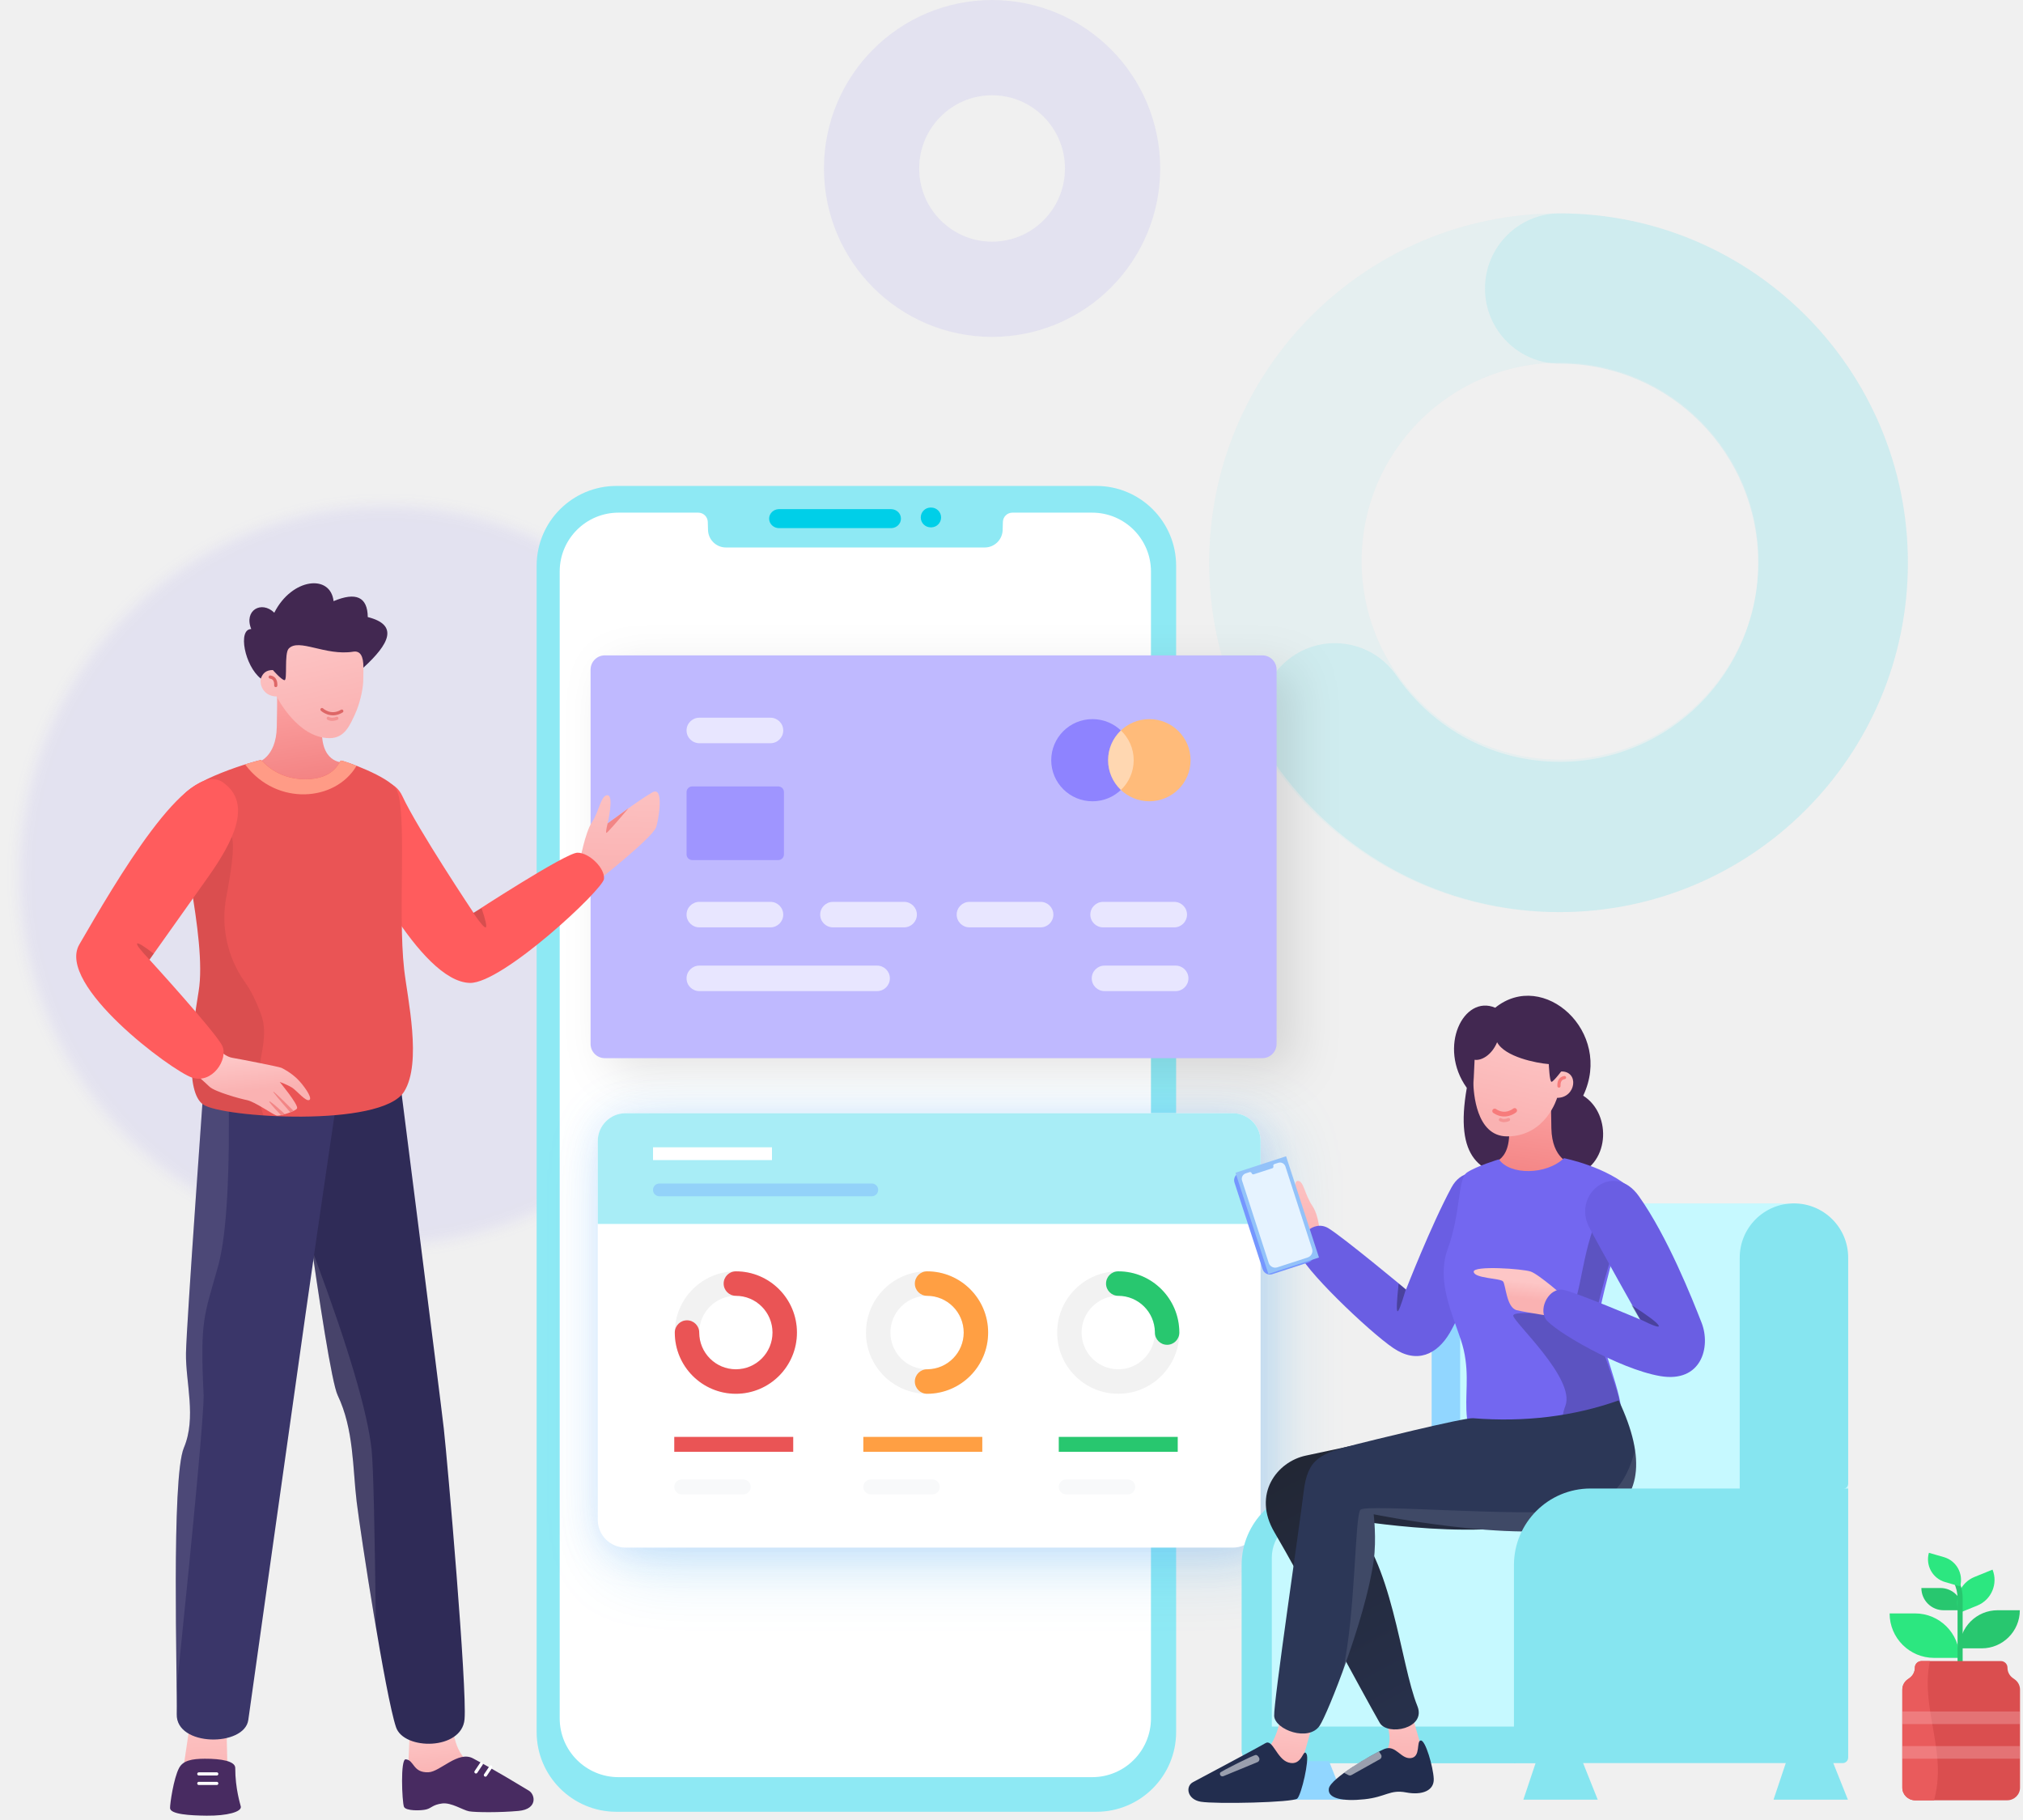
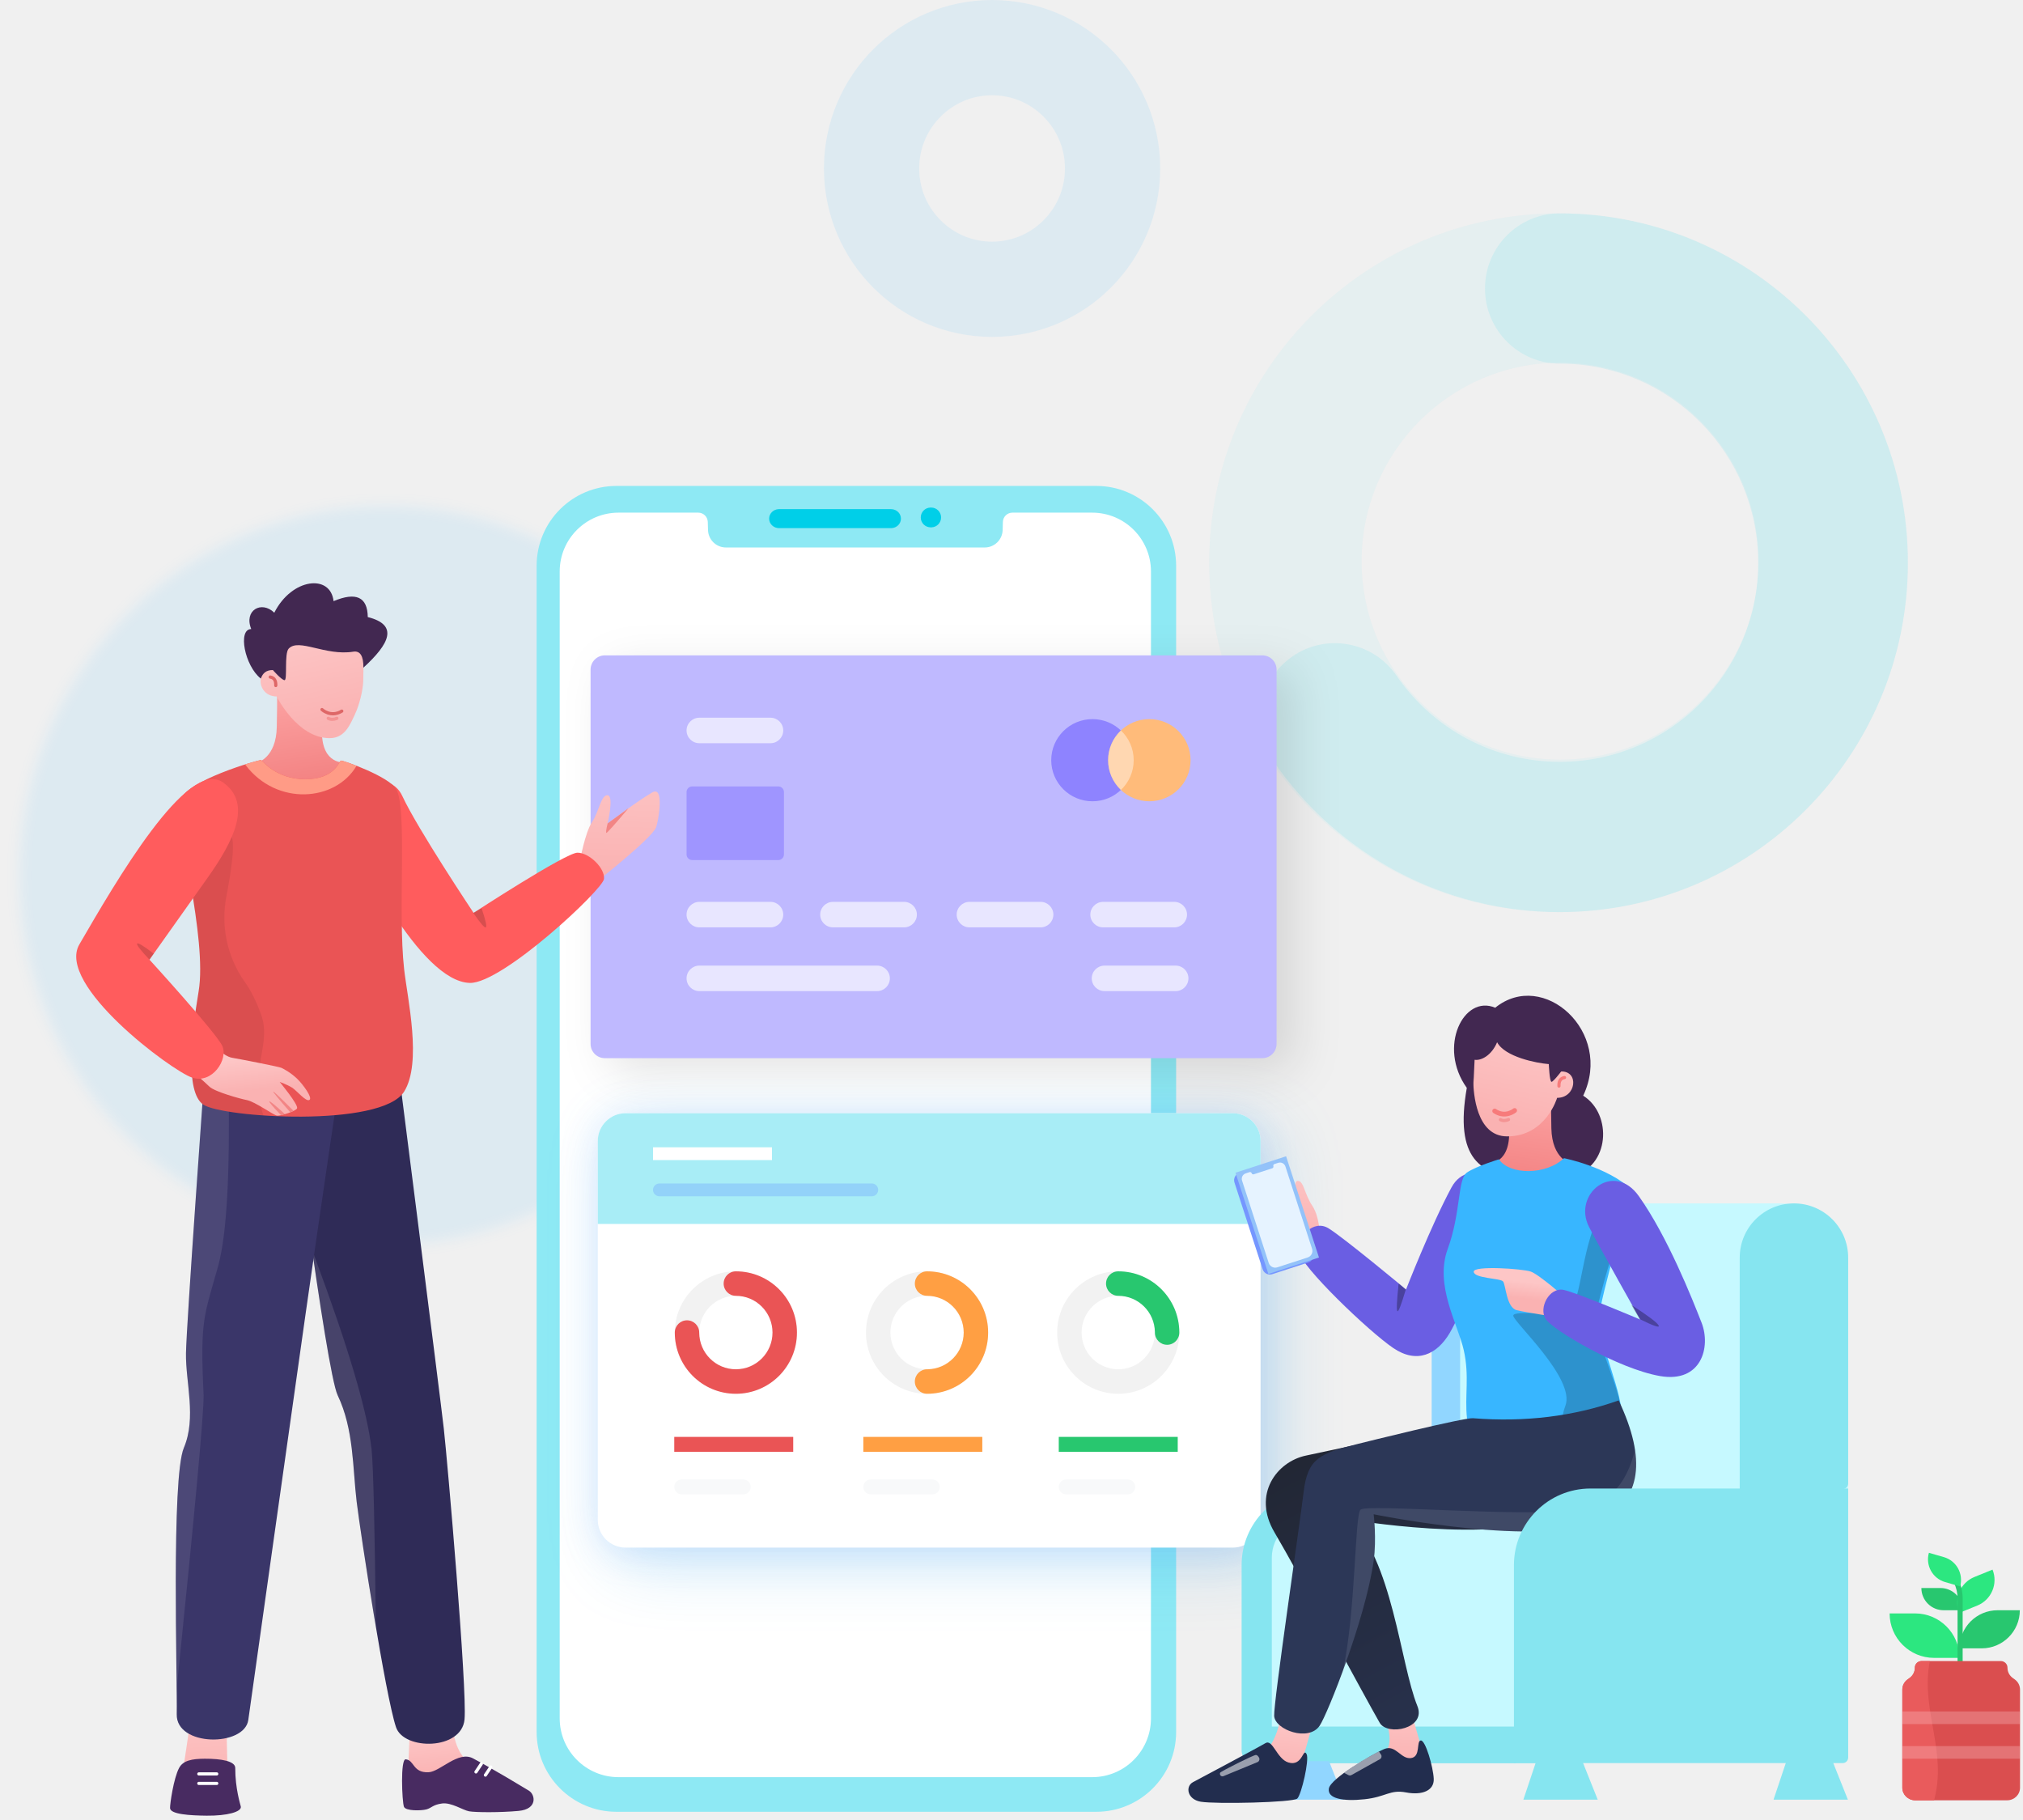
<svg xmlns="http://www.w3.org/2000/svg" xmlns:xlink="http://www.w3.org/1999/xlink" width="637px" height="573px" viewBox="0 0 637 573" version="1.1">
  <defs>
    <filter x="-2.6%" y="-2.6%" width="105.2%" height="105.2%" filterUnits="objectBoundingBox" id="filter-1">
      <feGaussianBlur stdDeviation="2" in="SourceGraphic" />
    </filter>
    <path d="M18.522,0 L43.63,0 C45.253,-7.42242666e-16 46.582,1.291 46.629,2.913 L46.703,5.483 C46.792,8.537 49.293,10.967 52.348,10.967 L133.831,10.967 C136.886,10.967 139.387,8.537 139.476,5.483 L139.55,2.913 C139.597,1.291 140.926,7.42242666e-16 142.549,0 L167.657,0 C177.886,-1.64974968e-14 186.179,8.293 186.179,18.522 L186.179,379.621 C186.179,389.85 177.886,398.143 167.657,398.143 L18.522,398.143 C8.293,398.143 4.01575893e-14,389.85 0,379.621 L0,18.522 C-1.25274242e-15,8.293 8.293,-1.67360005e-15 18.522,0 Z" id="path-2" />
    <path d="M8.757,0 L199.945,0 C204.781,-8.88398904e-16 208.702,3.921 208.702,8.757 L208.702,128.011 C208.702,132.847 204.781,136.768 199.945,136.768 L8.757,136.768 C3.921,136.768 4.14497961e-15,132.847 0,128.011 L0,8.757 C-5.92265936e-16,3.921 3.921,-2.66431478e-15 8.757,0 Z" id="path-4" />
    <filter x="-13.2%" y="-20.1%" width="131.1%" height="147.5%" filterUnits="objectBoundingBox" id="filter-6">
      <feOffset dx="5" dy="5" in="SourceAlpha" result="shadowOffsetOuter1" />
      <feGaussianBlur stdDeviation="10" in="shadowOffsetOuter1" result="shadowBlurOuter1" />
      <feColorMatrix values="0 0 0 0 0.076   0 0 0 0 0.583   0 0 0 0 0.879  0 0 0 0.229 0" type="matrix" in="shadowBlurOuter1" result="shadowMatrixOuter1" />
      <feOffset dx="0" dy="1" in="SourceAlpha" result="shadowOffsetOuter2" />
      <feGaussianBlur stdDeviation="5.5" in="shadowOffsetOuter2" result="shadowBlurOuter2" />
      <feColorMatrix values="0 0 0 0 0.504   0 0 0 0 0.7   0 0 0 0 1  0 0 0 0.234 0" type="matrix" in="shadowBlurOuter2" result="shadowMatrixOuter2" />
      <feMerge>
        <feMergeNode in="shadowMatrixOuter1" />
        <feMergeNode in="shadowMatrixOuter2" />
      </feMerge>
    </filter>
    <path d="M4.477,0 L211.527,0 C214,0 216.004,2.01 216.004,4.489 L216.004,122.332 C216.004,124.811 214,126.821 211.527,126.821 L4.477,126.821 C2.004,126.821 0,124.811 0,122.332 L0,4.489 C0,2.01 2.004,0 4.477,0 Z" id="path-7" />
    <filter x="-8.3%" y="-15.8%" width="122.2%" height="137.8%" filterUnits="objectBoundingBox" id="filter-8">
      <feOffset dx="6" dy="4" in="SourceAlpha" result="shadowOffsetOuter1" />
      <feGaussianBlur stdDeviation="7" in="shadowOffsetOuter1" result="shadowBlurOuter1" />
      <feColorMatrix values="0 0 0 0 0.019   0 0 0 0 0.019   0 0 0 0 0.019  0 0 0 0.11 0" type="matrix" in="shadowBlurOuter1" />
    </filter>
    <linearGradient x1="42.314%" y1="12.634%" x2="50%" y2="69.619%" id="linearGradient-9">
      <stop stop-color="#FDC6C6" offset="0%" />
      <stop stop-color="#FAB2B2" offset="100%" />
    </linearGradient>
    <linearGradient x1="46.204%" y1="-28.186%" x2="50%" y2="91.05%" id="linearGradient-10">
      <stop stop-color="#FDC6C6" offset="0%" />
      <stop stop-color="#FAB2B2" offset="100%" />
    </linearGradient>
    <linearGradient x1="44.814%" y1="-28.186%" x2="62.814%" y2="121.547%" id="linearGradient-11">
      <stop stop-color="#FFAFAF" offset="0%" />
      <stop stop-color="#F07777" offset="100%" />
    </linearGradient>
    <linearGradient x1="31.713%" y1="-6.917%" x2="55.144%" y2="91.235%" id="linearGradient-12">
      <stop stop-color="#FDC6C6" offset="0%" />
      <stop stop-color="#FAB2B2" offset="100%" />
    </linearGradient>
    <linearGradient x1="45.013%" y1="-28.186%" x2="50%" y2="91.05%" id="linearGradient-13">
      <stop stop-color="#FDC6C6" offset="0%" />
      <stop stop-color="#FAB2B2" offset="100%" />
    </linearGradient>
    <linearGradient x1="42.314%" y1="21.163%" x2="50%" y2="65.141%" id="linearGradient-14">
      <stop stop-color="#FDC6C6" offset="0%" />
      <stop stop-color="#FAB2B2" offset="100%" />
    </linearGradient>
    <linearGradient x1="45.136%" y1="-28.186%" x2="62.018%" y2="121.547%" id="linearGradient-15">
      <stop stop-color="#FFAFAF" offset="0%" />
      <stop stop-color="#F07777" offset="100%" />
    </linearGradient>
    <linearGradient x1="31.713%" y1="-6.206%" x2="55.144%" y2="90.72%" id="linearGradient-16">
      <stop stop-color="#FDC6C6" offset="0%" />
      <stop stop-color="#FAB2B2" offset="100%" />
    </linearGradient>
    <linearGradient x1="42.314%" y1="-3.86%" x2="50%" y2="78.278%" id="linearGradient-17">
      <stop stop-color="#FDC6C6" offset="0%" />
      <stop stop-color="#FAB2B2" offset="100%" />
    </linearGradient>
    <linearGradient x1="28.503%" y1="98.643%" x2="77.061%" y2="9.204%" id="linearGradient-18">
      <stop stop-color="#28324F" offset="0%" />
      <stop stop-color="#222735" offset="100%" />
    </linearGradient>
    <linearGradient x1="44.359%" y1="-28.186%" x2="50%" y2="91.05%" id="linearGradient-19">
      <stop stop-color="#FDC6C6" offset="0%" />
      <stop stop-color="#FAB2B2" offset="100%" />
    </linearGradient>
    <linearGradient x1="42.314%" y1="28.062%" x2="50%" y2="61.518%" id="linearGradient-20">
      <stop stop-color="#FDC6C6" offset="0%" />
      <stop stop-color="#FAB2B2" offset="100%" />
    </linearGradient>
    <linearGradient x1="42.314%" y1="8.536%" x2="50%" y2="71.77%" id="linearGradient-21">
      <stop stop-color="#FDC6C6" offset="0%" />
      <stop stop-color="#FAB2B2" offset="100%" />
    </linearGradient>
    <path d="M6.059,0 L31.005,0 C32.17,0 33.115,0.925 33.115,2.067 L33.115,2.126 C33.115,3.388 33.728,4.574 34.767,5.322 L35.413,5.788 C36.451,6.535 37.065,7.722 37.065,8.984 L37.065,39.872 C37.065,42.063 35.251,43.839 33.014,43.839 L4.051,43.839 C1.814,43.839 1.86636192e-13,42.063 1.86636192e-13,39.872 L1.86636192e-13,8.984 C1.86636192e-13,7.722 0.613,6.535 1.651,5.788 L2.298,5.322 C3.267,4.624 3.866,3.544 3.941,2.377 L3.95,2.067 C3.95,0.925 4.894,0 6.059,0 Z" id="path-22" />
  </defs>
  <g id="📝-Pages-New" stroke="none" stroke-width="1" fill="none" fill-rule="evenodd">
    <g id="Reset-Password" transform="translate(-139, -246)">
      <g id="Illustration" transform="translate(145, 261)">
        <g id="Shape">
-           <ellipse id="Oval" fill="#7367F0" opacity="0.1" filter="url(#filter-1)" cx="115.531" cy="260.607" rx="115.531" ry="116.393" />
+           <ellipse id="Oval" fill="#38b6ff" opacity="0.1" filter="url(#filter-1)" cx="115.531" cy="260.607" rx="115.531" ry="116.393" />
          <path d="M484.75,52.185 C423.999,52.185 374.75,101.434 374.75,162.185 C374.75,222.937 423.999,272.185 484.75,272.185 C545.501,272.185 594.75,222.937 594.75,162.185 C594.75,101.434 545.501,52.185 484.75,52.185 Z M485.25,99.185 C519.768,99.185 547.75,127.167 547.75,161.685 C547.75,196.203 519.768,224.185 485.25,224.185 C450.732,224.185 422.75,196.203 422.75,161.685 C422.75,127.167 450.732,99.185 485.25,99.185 Z" id="Oval" fill="#00CFE8" fill-rule="nonzero" opacity="0.05" />
-           <ellipse id="Oval" stroke="#7367F0" stroke-width="30" opacity="0.1" cx="306.383" cy="38.041" rx="37.944" ry="38.041" />
+           <ellipse id="Oval" stroke="#38b6ff" stroke-width="30" opacity="0.1" cx="306.383" cy="38.041" rx="37.944" ry="38.041" />
          <path d="M485.165,52.185 C545.687,52.185 594.75,101.434 594.75,162.185 C594.75,222.937 545.687,272.185 485.165,272.185 C448.704,272.185 415.237,254.153 394.923,224.605 C387.53,213.852 390.221,199.12 400.933,191.699 C411.538,184.353 426.029,186.927 433.491,197.412 L433.715,197.733 C445.321,214.614 464.362,224.873 485.165,224.873 C519.656,224.873 547.617,196.807 547.617,162.185 C547.617,127.91 520.213,100.059 486.198,99.505 L485.165,99.497 C472.15,99.497 461.598,88.906 461.598,75.841 C461.598,62.776 472.15,52.185 485.165,52.185 Z" id="Path" fill="#00CFE8" fill-rule="nonzero" opacity="0.1" />
        </g>
        <g id="Mobile-Banking-App" transform="translate(18, 138)">
          <g id="Phone3" transform="translate(144.9749, 0)">
            <path d="M25.137,0 L176.227,0 C190.109,-1.13278991e-14 201.364,11.254 201.364,25.137 L201.364,392.323 C201.364,406.206 190.109,417.46 176.227,417.46 L25.137,417.46 C11.254,417.46 -2.31133716e-14,406.206 -2.83662357e-14,392.323 L-2.83662357e-14,25.137 C-2.65136725e-14,11.254 11.254,6.10293932e-15 25.137,0 Z" id="Rectangle" fill="#8EE9F4" />
            <g id="Group-48" transform="translate(7.262298, 8.412419)">
              <mask id="mask-3" fill="white">
                <use xlink:href="#path-2" />
              </mask>
              <use id="Rectangle" fill="#FFFFFF" xlink:href="#path-2" />
              <ellipse id="Oval" fill-opacity="0.549" fill="#E97EFF" mask="url(#mask-3)" cx="70.585" cy="242.325" rx="15.969" ry="15.951" />
              <path d="M27.913,68.354 L159.667,68.354 C162.558,68.354 164.901,70.698 164.901,73.588 C164.901,76.479 162.558,78.822 159.667,78.822 L27.913,78.822 C25.023,78.822 22.679,76.479 22.679,73.588 C22.679,70.698 25.023,68.354 27.913,68.354 Z" id="Rectangle" fill-opacity="0.549" fill="#E97EFF" mask="url(#mask-3)" />
            </g>
            <path d="M111.597,7.308 C113.319,7.308 114.715,8.647 114.715,10.299 C114.715,11.914 113.38,13.231 111.711,13.288 L111.597,13.29 L76.329,13.29 C74.607,13.29 73.211,11.951 73.211,10.299 C73.211,8.684 74.546,7.368 76.215,7.31 L76.329,7.308 L111.597,7.308 Z" id="Path" fill="#00CFE8" fill-rule="nonzero" />
            <path d="M124.236,6.81 C125.958,6.81 127.355,8.205 127.355,9.925 C127.355,11.608 126.02,12.979 124.35,13.039 L124.236,13.041 L124.072,13.041 C122.35,13.041 120.953,11.646 120.953,9.925 C120.953,8.243 122.288,6.872 123.958,6.812 L124.072,6.81 L124.236,6.81 Z" id="Path" fill="#00CFE8" fill-rule="nonzero" />
          </g>
          <g id="BoardPieChart" transform="translate(164.2294, 197.5135)">
            <mask id="mask-5" fill="white">
              <use xlink:href="#path-4" />
            </mask>
            <g id="Rectangle">
              <use fill="black" fill-opacity="1" filter="url(#filter-6)" xlink:href="#path-4" />
              <use fill="#FFFFFF" fill-rule="evenodd" xlink:href="#path-4" />
            </g>
            <polygon id="Rectangle" fill="#A8EDF6" mask="url(#mask-5)" points="-4.682 -5.363 214.053 -5.363 214.053 34.862 -4.682 34.862" />
            <path d="M19.403,22.124 L86.286,22.124 C87.396,22.124 88.297,23.025 88.297,24.135 C88.297,25.246 87.396,26.147 86.286,26.147 L19.403,26.147 C18.292,26.147 17.392,25.246 17.392,24.135 C17.392,23.025 18.292,22.124 19.403,22.124 Z" id="Rectangle" fill="#6FA3FF" opacity="0.366" mask="url(#mask-5)" />
            <rect id="Rectangle" fill="#FFFFFF" mask="url(#mask-5)" x="17.392" y="10.727" width="37.459" height="4.023" />
            <rect id="Rectangle" fill="#EA5455" mask="url(#mask-5)" x="24.081" y="101.905" width="37.459" height="4.693" />
            <path d="M26.427,115.314 L45.815,115.314 C47.111,115.314 48.162,116.365 48.162,117.66 C48.162,118.956 47.111,120.007 45.815,120.007 L26.427,120.007 C25.132,120.007 24.081,118.956 24.081,117.66 C24.081,116.365 25.132,115.314 26.427,115.314 Z" id="Rectangle" fill="#F8F9FA" mask="url(#mask-5)" />
            <rect id="Rectangle" fill="#FF9F43" fill-rule="nonzero" mask="url(#mask-5)" x="83.615" y="101.905" width="37.459" height="4.693" />
            <path d="M85.961,115.314 L105.349,115.314 C106.645,115.314 107.695,116.365 107.695,117.66 C107.695,118.956 106.645,120.007 105.349,120.007 L85.961,120.007 C84.665,120.007 83.615,118.956 83.615,117.66 C83.615,116.365 84.665,115.314 85.961,115.314 Z" id="Rectangle" fill="#F8F9FA" mask="url(#mask-5)" />
            <rect id="Rectangle" fill="#28C76F" mask="url(#mask-5)" x="145.155" y="101.905" width="37.459" height="4.693" />
            <path d="M147.501,115.314 L166.889,115.314 C168.185,115.314 169.236,116.365 169.236,117.66 C169.236,118.956 168.185,120.007 166.889,120.007 L147.501,120.007 C146.205,120.007 145.155,118.956 145.155,117.66 C145.155,116.365 146.205,115.314 147.501,115.314 Z" id="Rectangle" fill="#F8F9FA" mask="url(#mask-5)" />
            <g id="Group-37" mask="url(#mask-5)">
              <g transform="translate(24.08098, 52.96396)" id="Group-5">
                <g transform="translate(0.167229, 0.167607)" />
              </g>
            </g>
            <g id="Group-3" mask="url(#mask-5)">
              <g transform="translate(144.6531, 49.77942)">
                <path d="M19.231,38.55 C29.853,38.55 38.463,29.92 38.463,19.275 C38.463,8.63 29.853,0 19.231,0 C8.61,0 0,8.63 0,19.275 C0,29.92 8.61,38.55 19.231,38.55 Z M19.231,30.84 C12.859,30.84 7.693,25.662 7.693,19.275 C7.693,12.888 12.859,7.71 19.231,7.71 C25.604,7.71 30.77,12.888 30.77,19.275 C30.77,25.662 25.604,30.84 19.231,30.84 Z" id="Oval" fill="#F2F2F2" />
                <path d="M38.463,19.275 C38.463,8.63 29.853,0 19.231,0 C17.107,0 15.385,1.726 15.385,3.855 C15.385,5.984 17.107,7.71 19.231,7.71 C25.532,7.71 30.653,12.771 30.768,19.058 L30.77,19.275 C30.77,21.404 32.492,23.13 34.616,23.13 C36.741,23.13 38.463,21.404 38.463,19.275 Z" id="Path" fill="#28C76F" />
              </g>
            </g>
            <g id="Group-4" mask="url(#mask-5)">
              <g transform="translate(84.45066, 49.77942)">
                <path d="M19.231,38.55 C29.853,38.55 38.463,29.92 38.463,19.275 C38.463,8.63 29.853,0 19.231,0 C8.61,0 0,8.63 0,19.275 C0,29.92 8.61,38.55 19.231,38.55 Z M19.231,30.84 C12.859,30.84 7.693,25.662 7.693,19.275 C7.693,12.888 12.859,7.71 19.231,7.71 C25.604,7.71 30.77,12.888 30.77,19.275 C30.77,25.662 25.604,30.84 19.231,30.84 Z" id="Oval" fill="#F2F2F2" fill-rule="evenodd" />
                <path d="M19.231,38.55 C29.853,38.55 38.463,29.92 38.463,19.275 C38.463,8.63 29.853,0 19.231,0 C17.107,0 15.385,1.726 15.385,3.855 C15.385,5.984 17.107,7.71 19.231,7.71 C25.604,7.71 30.77,12.888 30.77,19.275 C30.77,25.589 25.721,30.722 19.448,30.838 L19.231,30.84 C17.107,30.84 15.385,32.566 15.385,34.695 C15.385,36.824 17.107,38.55 19.231,38.55 Z" id="Path" fill="#FF9F43" fill-rule="nonzero" />
              </g>
            </g>
            <g id="Group-6" mask="url(#mask-5)">
              <g transform="translate(24.24821, 49.77942)">
                <path d="M19.231,38.55 C29.853,38.55 38.463,29.92 38.463,19.275 C38.463,8.63 29.853,0 19.231,0 C8.61,0 0,8.63 0,19.275 C0,29.92 8.61,38.55 19.231,38.55 Z M19.231,30.84 C12.859,30.84 7.693,25.662 7.693,19.275 C7.693,12.888 12.859,7.71 19.231,7.71 C25.604,7.71 30.77,12.888 30.77,19.275 C30.77,25.662 25.604,30.84 19.231,30.84 Z" id="Oval" fill="#F2F2F2" />
                <path d="M0,19.275 C0,29.92 8.61,38.55 19.231,38.55 C29.853,38.55 38.463,29.92 38.463,19.275 C38.463,8.63 29.853,0 19.231,0 C17.107,0 15.385,1.726 15.385,3.855 C15.385,5.984 17.107,7.71 19.231,7.71 C25.604,7.71 30.77,12.888 30.77,19.275 C30.77,25.662 25.604,30.84 19.231,30.84 C12.859,30.84 7.693,25.662 7.693,19.275 C7.693,17.146 5.971,15.42 3.846,15.42 C1.722,15.42 0,17.146 0,19.275 Z" id="Path" fill="#EA5455" />
              </g>
            </g>
          </g>
          <g id="VisaCard2" transform="translate(161.9642, 53.35135)">
            <g id="Rectangle">
              <use fill="black" fill-opacity="1" filter="url(#filter-8)" xlink:href="#path-7" />
              <use fill="#BFB9FF" fill-rule="evenodd" xlink:href="#path-7" />
            </g>
            <g id="Group-46" transform="translate(30.2182, 18.95627)">
              <g id="Group-45" transform="translate(0, 1.115074)">
                <g id="Group-43" transform="translate(114.8291, 0)">
                  <ellipse id="Oval" fill="#8E83FF" cx="12.983" cy="12.935" rx="12.983" ry="12.935" />
                  <ellipse id="Oval-Copy-10" fill="#FFBB7A" cx="30.89" cy="12.935" rx="12.983" ry="12.935" />
                  <path d="M21.819,3.681 L21.938,3.57 C24.419,5.926 25.965,9.25 25.965,12.935 C25.965,16.619 24.419,19.944 21.938,22.3 C19.454,19.945 17.907,16.62 17.907,12.935 C17.907,9.308 19.405,6.03 21.819,3.681 L21.938,3.57 L21.819,3.681 Z" id="Path" fill-opacity="0.416" fill="#FFFFFF" />
                </g>
                <path d="M1.791,21.186 L28.875,21.186 C29.864,21.186 30.666,21.985 30.666,22.971 L30.666,42.596 C30.666,43.581 29.864,44.38 28.875,44.38 L1.791,44.38 C0.802,44.38 4.97021279e-14,43.581 4.97021279e-14,42.596 L4.97021279e-14,22.971 C4.97021279e-14,21.985 0.802,21.186 1.791,21.186 Z" id="Rectangle" fill="#9F95FF" />
              </g>
              <g id="Group-44" transform="translate(0, 0.669045)" fill="#FFFFFF" fill-opacity="0.647">
                <path d="M4.029,57.984 L26.413,57.984 C28.638,57.984 30.442,59.781 30.442,61.998 C30.442,64.215 28.638,66.012 26.413,66.012 L4.029,66.012 C1.804,66.012 -1.03380426e-13,64.215 -1.03380426e-13,61.998 C-1.03380426e-13,59.781 1.804,57.984 4.029,57.984 Z" id="Rectangle" />
                <path d="M4.029,78.055 L59.989,78.055 C62.214,78.055 64.018,79.852 64.018,82.069 C64.018,84.286 62.214,86.084 59.989,86.084 L4.029,86.084 C1.804,86.084 -9.94042559e-14,84.286 -9.94042559e-14,82.069 C-9.94042559e-14,79.852 1.804,78.055 4.029,78.055 Z" id="Rectangle" />
                <path d="M131.617,78.055 L154.001,78.055 C156.226,78.055 158.03,79.852 158.03,82.069 C158.03,84.286 156.226,86.084 154.001,86.084 L131.617,86.084 C129.392,86.084 127.588,84.286 127.588,82.069 C127.588,79.852 129.392,78.055 131.617,78.055 Z" id="Rectangle" />
                <path d="M4.029,0 L26.413,0 C28.638,0 30.442,1.797 30.442,4.014 C30.442,6.231 28.638,8.029 26.413,8.029 L4.029,8.029 C1.804,8.029 0,6.231 0,4.014 C0,1.797 1.804,0 4.029,0 Z" id="Rectangle" />
                <path d="M46.111,57.984 L68.495,57.984 C70.72,57.984 72.524,59.781 72.524,61.998 C72.524,64.215 70.72,66.012 68.495,66.012 L46.111,66.012 C43.886,66.012 42.082,64.215 42.082,61.998 C42.082,59.781 43.886,57.984 46.111,57.984 Z" id="Rectangle-Copy-38" />
                <path d="M89.088,57.984 L111.472,57.984 C113.697,57.984 115.501,59.781 115.501,61.998 C115.501,64.215 113.697,66.012 111.472,66.012 L89.088,66.012 C86.863,66.012 85.059,64.215 85.059,61.998 C85.059,59.781 86.863,57.984 89.088,57.984 Z" id="Rectangle-Copy-39" />
                <path d="M131.169,57.984 L153.553,57.984 C155.778,57.984 157.582,59.781 157.582,61.998 C157.582,64.215 155.778,66.012 153.553,66.012 L131.169,66.012 C128.944,66.012 127.14,64.215 127.14,61.998 C127.14,59.781 128.944,57.984 131.169,57.984 Z" id="Rectangle-Copy-40" />
              </g>
            </g>
          </g>
          <g id="Men1.1" transform="translate(0, 30.64865)">
            <g id="LLeg" transform="translate(66.42274, 149.2404)">
              <path d="M52.059,209.111 C52.059,209.111 51.905,218.968 57.959,222.469 C64.011,225.97 73.389,232.476 73.389,232.476 L37.714,233.685 L38.731,209.022 L52.059,209.111 Z" id="Path" fill="url(#linearGradient-9)" />
              <path d="M37.338,221.046 C40.097,221.331 39.494,225.321 44.5,225.127 C48.147,224.985 53.835,218.259 58.514,220.75 C65.656,224.553 74.03,229.681 76.084,230.902 C78.137,232.123 78.948,236.729 72.881,237.294 C67.078,237.835 59.246,237.775 57.284,237.417 C55.322,237.06 51.682,234.557 48.754,234.957 C45.826,235.358 45.493,236.367 43.857,236.814 C42.22,237.261 37.281,237.358 36.769,235.979 C36.181,234.397 35.592,220.867 37.338,221.046 Z" id="Path" fill="#482B61" />
              <path d="M34.573,-1.98621069e-14 C34.573,-1.98621069e-14 48.182,106.815 49.32,116.917 C50.457,127.019 56.705,198.882 55.85,208.467 C54.979,218.229 36.717,218.282 34.267,210.917 C30.914,200.835 23.162,150.452 21.88,139.93 C20.598,129.409 21.048,117.194 15.896,106.42 C12.207,98.707 -3.4583696e-14,2.739 -3.4583696e-14,2.739 L34.573,-1.98621069e-14 Z" id="Path" fill="#2F2B57" />
              <path d="M26.574,123.435 L26.623,123.915 C27.142,129.495 27.578,147.976 27.929,179.36 L27.146,174.673 C24.689,159.809 22.508,145.085 21.88,139.93 C20.625,129.628 21.03,117.702 16.211,107.095 L15.896,106.42 C14.272,103.026 10.999,82.537 7.842,60.658 L8.834,63.312 C19.372,91.653 25.286,111.695 26.574,123.435 Z" id="Path" fill-opacity="0.192" fill="#FFFFFF" opacity="0.591" />
              <line x1="61.152" y1="222.465" x2="59.445" y2="225.018" id="Path-10" stroke="#FFFFFF" stroke-linecap="round" />
              <line x1="64.132" y1="223.463" x2="62.425" y2="226.017" id="Path-10" stroke="#FFFFFF" stroke-linecap="round" />
            </g>
            <g id="RLeg" transform="translate(29.16793, 151.8545)">
              <polygon id="Path" fill="url(#linearGradient-10)" points="6.418 208.758 3.226 230.314 18.657 230.236 18.152 208.357" />
              <path d="M0.382,233.802 C0.331,232.544 1.502,224.387 3.226,221.157 C4.476,218.814 7.249,218.265 11.306,218.249 C16.539,218.229 20.913,219.02 20.907,221.157 C20.888,227.696 22.546,232.725 22.658,233.299 C22.985,234.985 18.305,236.243 11.912,236.179 C6.679,236.127 0.463,235.763 0.382,233.802 Z" id="Path" fill="#482B61" />
              <path d="M54.336,0.893 C54.336,0.893 47.26,48.566 42.978,78.73 C38.769,108.37 26.305,196.782 25.018,206.037 C23.835,214.533 2.254,214.533 2.481,204.243 C2.708,193.953 0.71,129.832 4.728,120.338 C8.747,110.844 5.248,99.795 5.394,90.573 C5.541,81.35 11.32,1.509 11.32,1.509 L54.336,0.893 Z" id="Path" fill="#3A3669" />
              <path d="M15.629,62.713 L15.291,63.94 C11.194,78.66 9.78,79.986 10.941,103.464 L10.953,103.941 C10.994,109.848 8.185,140.414 2.526,195.639 L2.5,192.206 C2.302,169.677 1.472,128.942 4.626,120.593 L4.728,120.338 C8.747,110.844 5.248,99.795 5.394,90.573 C5.541,81.35 11.32,1.509 11.32,1.509 L18.702,1.403 L18.778,5.06 C19.309,33.622 18.259,52.84 15.629,62.713 L15.629,62.713 Z" id="Path" fill-opacity="0.192" fill="#FFFFFF" opacity="0.462" />
              <line x1="9.436" y1="223.03" x2="15.085" y2="223.03" id="Path-9" stroke="#FFFFFF" stroke-linecap="round" />
              <line x1="9.436" y1="226.025" x2="15.085" y2="226.025" id="Path-9" stroke="#FFFFFF" stroke-linecap="round" />
            </g>
            <g id="Head" transform="translate(52.24105, 0)">
              <path d="M4.794,56.429 C4.794,56.429 10.705,55.035 10.91,45.3 C11.115,35.565 10.971,32.243 10.971,32.243 L24.985,32.006 C24.985,32.006 25.127,42.855 25.129,46.78 C25.134,57.319 32.441,56.429 32.441,56.429 C32.441,56.429 30.922,64.975 19.124,65.642 C9.913,66.163 4.794,56.429 4.794,56.429 Z" id="Path" fill="url(#linearGradient-11)" />
              <g id="Head1" transform="translate(0.582624, 0)">
                <path d="M9.102,27.322 C3.294,27.096 4.241,35.642 10.275,35.63 C10.275,35.63 16.759,48.735 26.94,48.769 C31.844,48.785 33.445,44.395 34.915,41.313 C36.385,38.231 37.464,33.621 37.554,30.798 C37.65,27.789 37.662,17.901 37.662,17.901 L8.876,17.888 L9.102,27.322 Z" id="Path" fill="url(#linearGradient-12)" />
                <path d="M26.53,42.666 C27.446,43.052 28.464,42.826 29.223,42.382" id="Path" stroke="#F49494" stroke-linecap="round" transform="translate(27.87652, 42.62291) rotate(6) translate(-27.87652, -42.62291) " />
                <path d="M9.682,32.344 C10.049,31.021 9.888,29.867 8.582,29.341" id="Path-8" stroke="#DE6767" stroke-linecap="round" transform="translate(9.217431, 30.84216) rotate(-13) translate(-9.217431, -30.84216) " />
                <path d="M9.102,27.322 C9.102,27.322 11.773,30.42 12.76,30.506 C13.749,30.591 12.623,22.12 14.078,20.577 C17.274,17.186 25.626,22.948 34.408,21.541 C36.578,21.193 37.643,22.873 37.604,26.579 C45.814,19.055 48.791,13.119 38.98,10.64 C38.901,4.271 35.256,2.673 28.208,5.627 C27.266,-2.976 15.088,-1.677 9.544,9.267 C5.532,5.344 -0.108,8.511 2.286,14.415 C-2.035,14.415 0.217,26.024 5.308,30.011 C5.916,28.269 7.026,27.322 9.102,27.322 Z" id="Path" fill="#422851" />
                <path d="M24.764,38.962 C24.764,38.962 26.759,42.204 30.664,41.045" id="Path" stroke="#DE6767" stroke-linecap="round" transform="translate(27.71392, 40.12866) rotate(-15) translate(-27.71392, -40.12866) " />
              </g>
            </g>
            <g id="LArm" transform="translate(85.16583, 62.32707)">
              <g id="Group-3" transform="translate(85.96644, 17.48897) rotate(4) translate(-85.96644, -17.48897) translate(73.96644, 2.488965)">
                <path d="M-7.94013428e-14,23.728 C-7.94013428e-14,23.728 1.014,14.395 2.982,11.012 C4.949,7.628 5.209,2.157 7.293,2.211 C9.377,2.267 7.91,11.075 7.91,11.075 C7.91,11.075 17.056,3.159 21.261,0.357 C25.097,-2.198 23.728,9.73 23.209,11.275 C21.972,14.952 5.706,29.64 5.706,29.64 C5.706,29.64 0.433,24.522 -7.94013428e-14,23.728 Z" id="Path" fill="url(#linearGradient-13)" />
                <path d="M7.91,11.075 C7.573,13.084 7.523,14.081 7.76,14.064 C7.997,14.047 10.12,11.31 14.127,5.851 L7.91,11.075 Z" id="Path" fill="#F28585" />
              </g>
              <path d="M17.528,4.679 C22.259,14.939 39.955,41.45 39.955,41.45 C39.955,41.45 68.953,22.544 72.643,22.506 C76.333,22.467 81.343,27.363 81.028,30.741 C80.713,34.12 48.963,63.757 38.78,63.507 C22.947,63.119 3.092,21.946 1.053,16.443 C-4.407,1.703 12.913,-5.329 17.528,4.679 Z" id="Path" fill="#FF5C5D" />
              <path d="M39.85,41.431 C42.082,44.701 43.398,46.229 43.798,46.014 C44.198,45.8 43.759,43.801 42.482,40.018 L39.85,41.431 Z" id="Path-5" fill-opacity="0.16" fill="#000000" />
            </g>
            <g id="Body" transform="translate(32.50797, 55.66771)">
              <path d="M0.149,12.98 C-1.337,20.104 8.838,56.008 6.039,72.805 C3.825,86.09 1.711,104.381 7.449,108.443 C13.291,112.577 63.579,115.86 70.747,104.381 C76.434,95.275 71.778,75.079 70.747,65.867 C68.69,47.488 71.796,15.726 68.307,9.23 C66.142,5.2 51.384,0.003 50.83,0.164 C50.276,0.325 48.972,6.035 39.641,6.035 C30.309,6.035 26.189,0.164 25.687,0.003 C25.186,-0.158 1.494,6.535 0.149,12.98 Z" id="Path" fill="#EA5455" />
              <path d="M25.664,3.40471175e-05 L25.687,0.003 C26.189,0.164 30.309,6.035 39.641,6.035 C48.972,6.035 50.276,0.325 50.83,0.164 C51.03,0.106 53.08,0.746 55.721,1.777 L55.709,1.898 C49.039,13.098 30.696,14.479 20.892,1.665 L20.669,1.368 L21.764,1.029 C23.766,0.42 25.199,0.054 25.589,0.006 L25.664,3.40471175e-05 Z" id="Path" fill="#FF9B86" />
              <path d="M0.181,17.928 L1.003,18.042 C9.725,19.29 14.841,21.264 16.349,23.964 C17.339,25.736 16.879,31.728 14.968,41.941 L14.766,43.012 C12.994,52.27 15.02,61.846 20.369,69.572 L20.67,69.999 C22.479,72.53 24.147,75.863 25.673,79.997 C29.214,89.587 21.682,97.667 26.452,111.933 L25.478,111.862 C16.612,111.183 9.441,109.852 7.449,108.443 C1.711,104.381 3.825,86.09 6.039,72.805 C8.42,58.513 1.409,30.387 0.181,17.928 Z" id="Path" fill-opacity="0.067" fill="#000000" />
            </g>
            <g id="Rarm" transform="translate(0, 61.67254)">
              <g id="Group-2" transform="translate(36.33261, 83.2852)">
                <path d="M6.548,0 C6.548,0 9.896,3.949 12.753,4.441 C15.61,4.932 27.568,7.271 28.298,7.617 C28.988,7.945 31.347,9.187 33.364,11.179 C35.112,12.906 38.136,16.999 37.122,17.704 C36.038,18.457 33.112,14.765 31.644,13.853 C30.105,12.895 27.739,12.047 27.739,12.047 C27.739,12.047 33.591,19.107 33.219,20.34 C32.947,21.24 27.971,22.777 26.907,22.662 C25.843,22.547 19.98,18.254 17.345,17.754 C15.517,17.408 7.333,15.191 5.607,13.527 C3.882,11.862 -3.9524224e-14,8.483 -3.9524224e-14,8.483 L6.548,0 Z" id="Path" fill="url(#linearGradient-14)" />
                <path d="M32.091,21.158 C28.008,17.045 25.882,15.023 25.712,15.093 C25.541,15.163 27.32,17.328 31.048,21.588 L32.091,21.158 Z" id="Path" fill="#F28585" />
                <path d="M29.362,22.172 C26.303,19.37 24.674,18.036 24.474,18.171 C24.274,18.306 25.499,19.754 28.149,22.514 L29.362,22.172 Z" id="Path" fill="#F28585" />
              </g>
              <path d="M46.209,1.023 C55.664,7.677 49.347,19.771 41.503,30.865 C34.175,41.227 23.068,56.837 23.068,56.837 C23.068,56.837 43.953,79.713 45.97,83.945 C47.987,88.178 42.836,96.127 36.431,93.956 C30.026,91.785 -6.422,64.786 0.99,52.027 C12.311,32.538 35.04,-6.836 46.209,1.023 Z" id="Path" fill="#FF5C5D" />
              <path d="M23.068,56.837 C20.211,53.814 18.916,52.128 19.183,51.778 C19.45,51.428 21.193,52.489 24.413,54.959 L23.068,56.837 Z" id="Path-6" fill-opacity="0.16" fill="#000000" />
            </g>
          </g>
          <g id="Group-7" transform="translate(348.8459, 160.0541)">
            <path d="M42.222,155.619 L123.353,155.619 L123.353,155.619 L123.353,238.078 C123.353,240.287 121.562,242.078 119.353,242.078 L22.111,242.078 C19.901,242.078 18.111,240.287 18.111,238.078 L18.111,179.73 C18.111,166.414 28.906,155.619 42.222,155.619 Z" id="Rectangle" fill="#86E5F0" />
            <polygon id="Rectangle" fill="#86E5F0" points="27.619 225.012 104.398 225.012 104.398 242.078 27.619 242.078" />
            <polygon id="Path" fill="#86E5F0" points="125.399 241.46 130.243 253.59 106.829 253.59 110.886 241.46" />
            <polygon id="Path" fill="#91D6FF" points="45.628 241.46 50.472 253.59 27.058 253.59 31.116 241.46" />
            <polygon id="Path" fill="#86E5F0" points="204.173 241.46 209.016 253.59 185.603 253.59 189.66 241.46" />
            <path d="M101.538,66.333 L123.95,65.847 L123.95,65.847 L123.95,163.774 L77.95,163.774 L77.95,90.438 C77.95,77.326 88.429,66.617 101.538,66.333 Z" id="Rectangle" fill="#91D6FF" />
            <path d="M111.035,65.847 L187.266,65.847 C199.328,65.847 209.106,75.625 209.106,87.687 L209.106,164.022 C209.106,164.987 208.324,165.77 207.359,165.77 L86.924,165.77 L86.924,165.77 L86.924,89.958 C86.924,76.642 97.719,65.847 111.035,65.847 Z" id="Rectangle" fill="#C6F9FF" />
            <path d="M192.033,65.847 C201.462,65.847 209.106,73.491 209.106,82.92 L209.106,154.046 C209.106,155.011 208.324,155.793 207.359,155.793 L174.959,155.793 L174.959,155.793 L174.959,82.92 C174.959,73.491 182.603,65.847 192.033,65.847 Z" id="Rectangle" fill="#86E5F0" />
            <path d="M40.219,164.82 L118.499,164.82 L118.499,164.82 L118.499,230.574 L27.619,230.574 L27.619,177.42 C27.619,170.461 33.26,164.82 40.219,164.82 Z" id="Rectangle" fill="#C6F9FF" />
            <g id="Wom1.4" transform="translate(82.66293, 127.5) scale(-1, 1) translate(-82.66293, -127.5) translate(0.662928, 0)">
              <g id="Head" transform="translate(32.71943, 0.465078)">
                <path d="M10.006,56.875 C-2.193,54.033 -2.996,37.281 6.278,31.47 C-3.286,11.41 18.831,-8.507 33.981,3.776 C43.913,-0.478 52.167,16.121 42.925,29.013 C46.8,51.148 38.914,56.869 24.697,57.112 L10.006,56.875 Z" id="Path" fill="#422851" />
                <path d="M10.157,52.874 C10.157,52.874 16.091,51.48 16.297,41.752 C16.503,32.024 16.358,28.704 16.358,28.704 L29.429,28.468 C29.429,28.468 29.571,39.309 29.573,43.231 C29.579,53.764 36.914,52.874 36.914,52.874 C36.914,52.874 35.389,61.415 23.546,62.081 C14.299,62.602 10.157,52.874 10.157,52.874 Z" id="Path" fill="url(#linearGradient-15)" />
                <path d="M13.312,23.846 C7.481,23.62 8.432,32.16 14.489,32.149 C14.489,32.149 18.007,44.281 30.221,44.281 C40.14,44.281 40.786,30.141 40.876,27.32 C40.972,24.312 40.985,14.431 40.985,14.431 L13.085,14.418 L13.312,23.846 Z" id="Path" fill="url(#linearGradient-16)" />
                <path d="M28.082,35.158 C28.082,35.158 30.088,38.401 34.005,37.248" id="Path" stroke="#F77B7B" stroke-width="1.5" stroke-linecap="round" transform="translate(31.04382, 36.32699) rotate(-18) translate(-31.04382, -36.32699) " />
                <path d="M29.782,39.029 C30.701,39.415 31.573,39.415 32.336,38.972" id="Path" stroke="#F49494" stroke-linecap="round" transform="translate(31.05888, 39.14183) rotate(2) translate(-31.05888, -39.14183) " />
                <path d="M13.58,28.582 C13.947,27.261 13.785,26.107 12.473,25.58" id="Path-8" stroke="#F77B7B" stroke-linecap="round" transform="translate(13.11181, 27.08122) rotate(-13) translate(-13.11181, -27.08122) " />
                <path d="M12.389,22.791 C12.389,22.791 15.585,27.081 16.232,27.104 C16.88,27.127 17.106,21.524 17.106,21.524 C21.027,21.224 30.948,19.247 33.381,14.642 C35.081,18.705 38.333,20.51 40.469,20.164 L40.874,28.796 L41.871,11.441 L11.607,11.441 L12.389,22.791 Z" id="Path" fill="#422851" />
              </g>
              <g id="LLeg" transform="translate(36.89403, 131.6934)">
                <path d="M65.702,93.198 C65.702,93.198 60.471,103.769 64.759,107.1 C69.054,110.431 80.398,116.675 80.398,116.675 L50.344,114.785 L57.025,91.731 L65.702,93.198 Z" id="Path" fill="url(#linearGradient-17)" />
                <path d="M53.251,103.258 C54.734,103.431 53.151,108.427 56.362,108.807 C59.567,109.187 61.124,104.453 64.761,105.954 C68.398,107.454 81.662,115.213 82.184,118.384 C82.713,121.555 77.771,122.489 70.994,121.772 C64.217,121.056 62.967,118.644 57.88,119.616 C52.799,120.587 48.992,119.039 49.16,115.324 C49.327,111.609 51.768,103.085 53.251,103.258 Z" id="Path" fill="#222D4E" />
                <path d="M66.42,106.723 L65.76,107.714 C65.453,108.174 65.578,108.794 66.037,109.101 C66.059,109.115 66.081,109.129 66.104,109.142 L75.07,114.148 C75.361,114.31 75.713,114.317 76.01,114.166 L77.402,113.46 L77.402,113.46 C75.216,111.876 73.429,110.685 71.453,109.517 C69.937,108.62 68.258,107.695 66.42,106.723 Z" id="Path-14" fill-opacity="0.541" fill="#FFFFFF" />
                <path d="M20.43,0.032 C29.528,0.438 80.168,11.644 89.368,13.548 C98.569,15.452 106.347,25.754 99.331,37.684 C91.452,51.075 71.12,89.106 66.184,97.679 C63.741,101.923 51.415,99.543 54.31,92.421 C59.708,79.144 62.214,45.792 75.975,33.631 C75.975,33.631 29.698,41.689 9.708,32.458 C-4.82,25.748 -1.533,-0.951 20.43,0.032 Z" id="Path" fill="url(#linearGradient-18)" />
              </g>
              <g id="LArm" transform="translate(64.33522, 56.18919)">
                <path d="M57.456,21.704 C57.456,21.704 57.353,14.297 59.942,10.426 C62.532,6.555 62.635,2.443 64.595,2.577 C66.555,2.712 64.614,12.269 64.614,12.269 C64.614,12.269 67.101,11.319 68.887,10.116 C70.674,8.914 76.09,2.987 77.356,4.037 C79.503,5.827 76.046,15.922 74.163,17.94 C72.274,19.959 61.954,26.598 61.954,26.598 L57.456,21.704 Z" id="Path" fill="url(#linearGradient-19)" />
                <path d="M1.542,17.265 C5.775,27.087 13.524,45.13 16.719,50.514 C20.723,57.255 27.036,60.225 34.428,55.223 C42.196,49.968 63.583,29.468 64.21,24.825 C64.832,20.181 59.597,14.61 54.86,17.494 C50.124,20.379 30.442,36.767 30.442,36.767 C30.442,36.767 22.499,16.394 16.109,4.593 C10.576,-5.617 -4.9,2.333 1.542,17.265 Z" id="Path" fill="#6A5EE3" />
                <path d="M30.524,36.777 C31.947,41.604 32.824,43.877 33.156,43.598 C33.489,43.318 33.362,40.414 32.775,34.885 L30.524,36.777 Z" id="Path" fill-opacity="0.303" fill="#000000" />
              </g>
              <g id="PhoneMini4" transform="translate(135.9883, 69.68886) scale(-1, 1) rotate(-18) translate(-135.9883, -69.68886) translate(126.4883, 52.18886)">
                <g id="Group-3" transform="translate(-0, -0)">
                  <path d="M2.933,1.239 L14.885,1.239 C16.21,1.239 17.285,2.313 17.285,3.639 L17.285,32.361 C17.285,33.686 16.21,34.761 14.885,34.761 L2.933,34.761 C1.608,34.761 0.533,33.686 0.533,32.361 L0.533,3.639 C0.533,2.313 1.608,1.239 2.933,1.239 Z" id="Rectangle" fill="#7596FF" fill-rule="nonzero" />
                  <rect id="Rectangle" fill="#93C2F9" x="1.795" y="0.798" width="16.752" height="33.522" />
                  <path d="M4.789,1.995 L6.06,1.995 C6.318,1.995 6.534,2.182 6.578,2.428 L6.587,2.523 C6.587,2.814 6.823,3.05 7.114,3.05 L13.24,3.05 C13.499,3.05 13.714,2.864 13.759,2.618 L13.768,2.523 C13.768,2.232 14.004,1.995 14.295,1.995 L15.559,1.995 C16.498,1.995 17.268,2.719 17.343,3.639 L17.349,3.788 L17.349,3.788 L17.324,31.048 C17.322,32.237 16.358,33.201 15.169,33.203 L5.118,33.203 C3.98,33.204 3.048,32.322 2.969,31.203 L2.964,31.05 C2.964,31.049 2.964,31.048 2.966,31.048 L2.99,3.794 C2.991,2.8 3.796,1.995 4.789,1.995 Z" id="Rectangle" fill="#E6F3FF" fill-rule="nonzero" />
                </g>
              </g>
              <g id="Body" transform="translate(23.5795, 51.61278)">
-                 <path d="M0,10.007 C0,10.007 10.199,44.178 10.501,50.646 C10.804,57.115 2.159,76.127 3.631,80.932 C7.025,92.037 50.348,96.818 52.003,81.88 C52.775,74.913 51.169,68.661 53.02,60.452 C54.864,52.243 62.278,40.044 58.073,28.575 C53.868,17.106 54.995,6.496 51.987,4.49 C48.979,2.485 41.948,0.355 41.948,0.355 C38.529,5.389 26.986,5.316 21.479,-5.67113923e-14 C21.479,-5.67113923e-14 7.796,2.656 0,10.007 Z" id="Path" fill="#7367F0" />
+                 <path d="M0,10.007 C0,10.007 10.199,44.178 10.501,50.646 C10.804,57.115 2.159,76.127 3.631,80.932 C7.025,92.037 50.348,96.818 52.003,81.88 C52.775,74.913 51.169,68.661 53.02,60.452 C54.864,52.243 62.278,40.044 58.073,28.575 C53.868,17.106 54.995,6.496 51.987,4.49 C48.979,2.485 41.948,0.355 41.948,0.355 C38.529,5.389 26.986,5.316 21.479,-5.67113923e-14 C21.479,-5.67113923e-14 7.796,2.656 0,10.007 Z" id="Path" fill="#38b6ff" />
                <path d="M9.14,15.541 C15.939,26.336 15.918,45.132 19.57,47.594 C23.221,50.055 37.432,47.64 37.432,49.589 C37.432,51.538 17.793,69.404 21.017,77.944 C22.705,82.416 22.247,86.417 19.643,89.946 L18.793,89.761 C11.055,88.011 4.834,84.869 3.631,80.932 C2.159,76.127 11.801,57.115 11.499,50.646 C11.242,45.155 3.135,19.703 0.691,12.135 C2.681,8.622 5.497,9.757 9.14,15.541 Z" id="Path" fill-opacity="0.199" fill="#000000" />
              </g>
              <g id="RArm" transform="translate(0, 58.7632)">
                <path d="M44.313,37.031 C44.313,37.031 52.904,29.424 55.533,28.541 C58.163,27.658 73.566,26.597 73.469,28.592 C73.358,30.73 65.085,30.607 64.228,31.658 C63.371,32.709 63.176,39.895 59.936,40.702 C56.702,41.509 47.008,42.9 47.008,42.9 L44.313,37.031 Z" id="Path" fill="url(#linearGradient-20)" />
                <path d="M21.458,4.82 C12.407,17.601 4.679,37.07 1.713,44.66 C-1.253,52.25 1.739,63.699 14.782,61.451 C27.801,59.209 48.517,47.029 50.809,43.476 C53.101,39.923 49.619,33.457 45.234,34.304 C41.172,35.087 21.021,43.659 21.021,43.659 C21.021,43.659 33.985,20.669 37.15,14.506 C42.438,4.213 29.43,-6.441 21.458,4.82 Z" id="Path" fill="#6A5EE3" />
                <path d="M21.226,43.502 C16.7,45.752 14.713,46.406 15.265,45.462 C15.817,44.518 18.668,42.389 23.817,39.073 L21.226,43.502 Z" id="Path" fill-opacity="0.303" fill="#000000" />
              </g>
              <g id="RLeg" transform="translate(21.93699, 127.7027)">
                <path d="M112.262,97.613 C112.262,97.613 112.104,110.055 122.351,114.706 C132.591,119.358 139.886,119.078 138.958,122.674 C138.029,126.269 111.376,126.124 108.887,123.312 C106.765,120.92 102.152,98.642 100.882,100.345 L112.262,97.613 Z" id="Path" fill="url(#linearGradient-21)" />
                <path d="M104.156,111.54 C105.3,109.328 105.372,115.551 109.885,114.179 C113.548,113.066 114.8,106.697 117.114,108.092 C119.428,109.487 139.801,120.303 139.917,120.369 C142.425,121.72 141.724,125.816 137.488,126.531 C132.78,127.324 108.39,126.79 107.081,125.534 C105.772,124.279 103.238,113.314 104.156,111.54 Z" id="Path" fill="#222D4E" />
                <path d="M120.127,111.812 C119.787,111.812 119.456,112.086 119.136,112.634 C118.857,113.11 119.017,113.723 119.494,114.002 C119.533,114.025 119.575,114.046 119.618,114.064 L130.35,118.485 C130.759,118.653 131.226,118.458 131.395,118.05 C131.481,117.84 131.475,117.603 131.377,117.399 C131.377,117.399 131.377,117.399 131.377,117.399 C131.178,116.984 120.895,111.812 120.127,111.812 Z" id="Path-14" fill-opacity="0.541" fill="#FFFFFF" />
                <path d="M5.881,0.176 C-2.937,18.81 -1.15,31.326 11.243,37.724 C29.22,47.006 83.037,36.028 83.037,36.028 C83.037,36.028 82.075,43.775 83.037,50.684 C85.549,68.729 97.494,98.793 100.021,102.571 C103.516,107.795 114.163,103.855 114.363,99.505 C114.564,95.155 106.337,39.601 105.086,29.007 C103.842,18.413 99.913,16.874 88.437,13.978 C85.801,13.312 54.623,5.56 51.767,5.786 C35.407,7.08 20.111,5.21 5.881,0.176 Z" id="Path" fill="#2C3757" />
                <path d="M20.381,34.839 C38.179,36.835 85.299,32.722 87.191,34.591 C88.998,36.375 88.697,67.418 92.749,85.386 L92.133,83.689 C88.321,73.097 84.364,60.214 83.037,50.684 C82.075,43.775 83.037,36.028 83.037,36.028 L80.867,36.448 C70.637,38.371 27.062,45.892 11.243,37.724 C2.671,33.298 -0.827,25.946 0.749,15.667 C3.463,27.285 10.007,33.676 20.381,34.839 Z" id="Path" fill-opacity="0.192" fill="#FFFFFF" opacity="0.462" />
              </g>
            </g>
            <path d="M127.976,155.619 L209.106,155.619 L209.106,155.619 L209.106,240.331 C209.106,241.296 208.324,242.078 207.359,242.078 L103.864,242.078 L103.864,242.078 L103.864,179.73 C103.864,166.414 114.659,155.619 127.976,155.619 Z" id="Rectangle" fill="#86E5F0" />
          </g>
          <g id="Group-80" transform="translate(571, 335)">
            <path d="M0,20 L8,20 C15.732,20 22,26.268 22,34 L22,34 L22,34 L14,34 C6.268,34 9.46895252e-16,27.732 0,20 L0,20 L0,20 Z" id="Rectangle" fill="#2CE780" />
            <path d="M10,12 L16,12 C19.866,12 23,15.134 23,19 L23,19 L23,19 L17,19 C13.134,19 10,15.866 10,12 L10,12 L10,12 Z" id="Rectangle" fill="#28C76F" />
            <path d="M22,19 L29,19 C35.627,19 41,24.373 41,31 L41,31 L41,31 L34,31 C27.373,31 22,25.627 22,19 L22,19 L22,19 Z" id="Rectangle" fill="#28C76F" transform="translate(31.5, 25) scale(-1, 1) translate(-31.5, -25) " />
            <path d="M19.74,8.675 L25.886,8.685 C30.683,8.693 34.571,12.581 34.579,17.379 L34.579,17.379 L34.579,17.379 L28.433,17.368 C23.635,17.36 19.748,13.472 19.74,8.675 L19.74,8.675 L19.74,8.675 Z" id="Rectangle" fill="#2CE780" transform="translate(27.15928, 13.02662) scale(-1, 1) rotate(22) translate(-27.15928, -13.02662) " />
            <path d="M17.765,5 C20.893,6.983 22.877,10.756 22.994,14.897 L23,15.286 L23,45 L21.395,45 L21.395,15.286 C21.395,11.802 19.819,8.589 17.267,6.828 L17,6.651 L17.765,5 Z" id="Path" fill="#28C76F" />
            <g id="Group-84" transform="translate(4, 35)">
              <mask id="mask-23" fill="white">
                <use xlink:href="#path-22" />
              </mask>
              <use id="Rectangle" fill="#DA4E4F" xlink:href="#path-22" />
              <path d="M-1.013,-1.984 L9.114,-1.984 C4.645,15.063 15.53,29.2 9.114,46.616 L-1.013,46.616 L-1.013,-1.984 Z" id="Rectangle" fill="#E95B5C" mask="url(#mask-23)" />
              <rect id="Rectangle" fill-opacity="0.258" fill="#FFDFE2" mask="url(#mask-23)" x="-2.69835458e-13" y="26.78" width="37.065" height="3.967" />
              <rect id="Rectangle" fill-opacity="0.258" fill="#FFDFE2" mask="url(#mask-23)" x="1.87085917e-13" y="15.869" width="37.065" height="3.967" />
            </g>
            <path d="M11.103,2.475 L16.012,2.481 C20.125,2.486 23.458,5.819 23.463,9.932 L23.463,9.932 L23.463,9.932 L18.554,9.925 C14.441,9.92 11.109,6.587 11.103,2.475 L11.103,2.475 L11.103,2.475 Z" id="Rectangle" fill="#2CE780" transform="translate(17.28318, 6.203151) rotate(16) translate(-17.28318, -6.203151) " />
          </g>
        </g>
      </g>
    </g>
  </g>
</svg>
